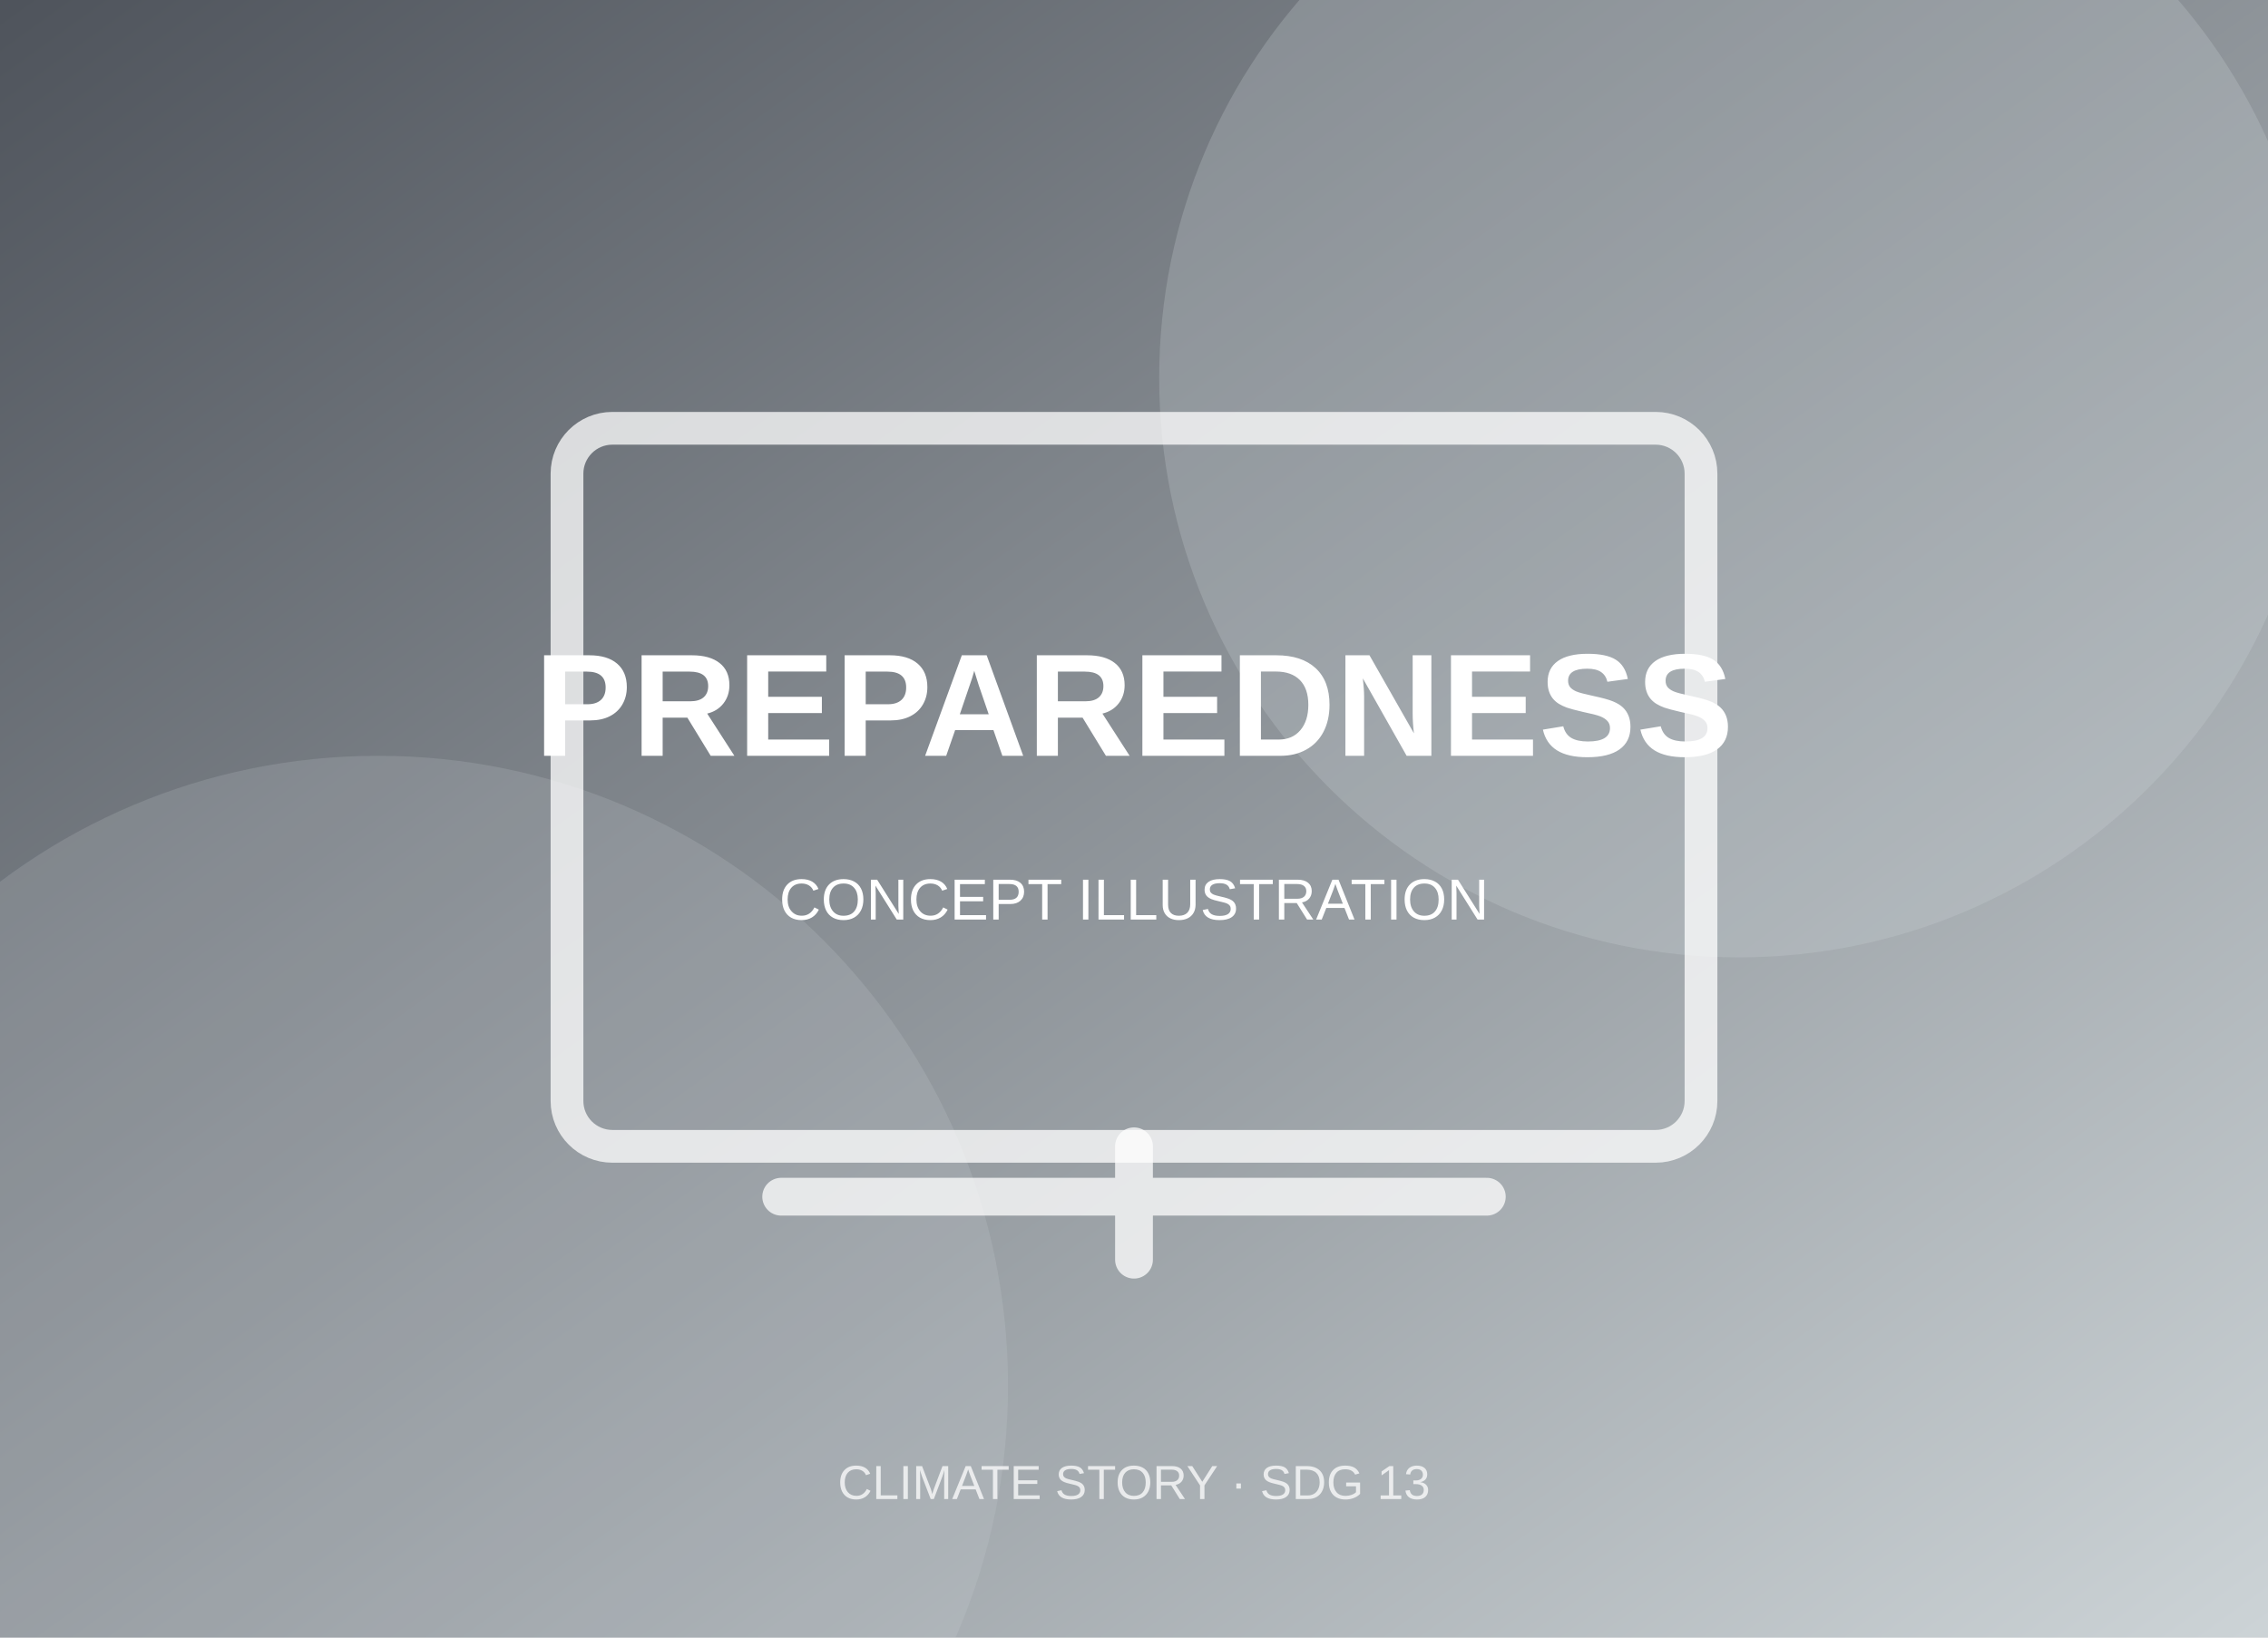
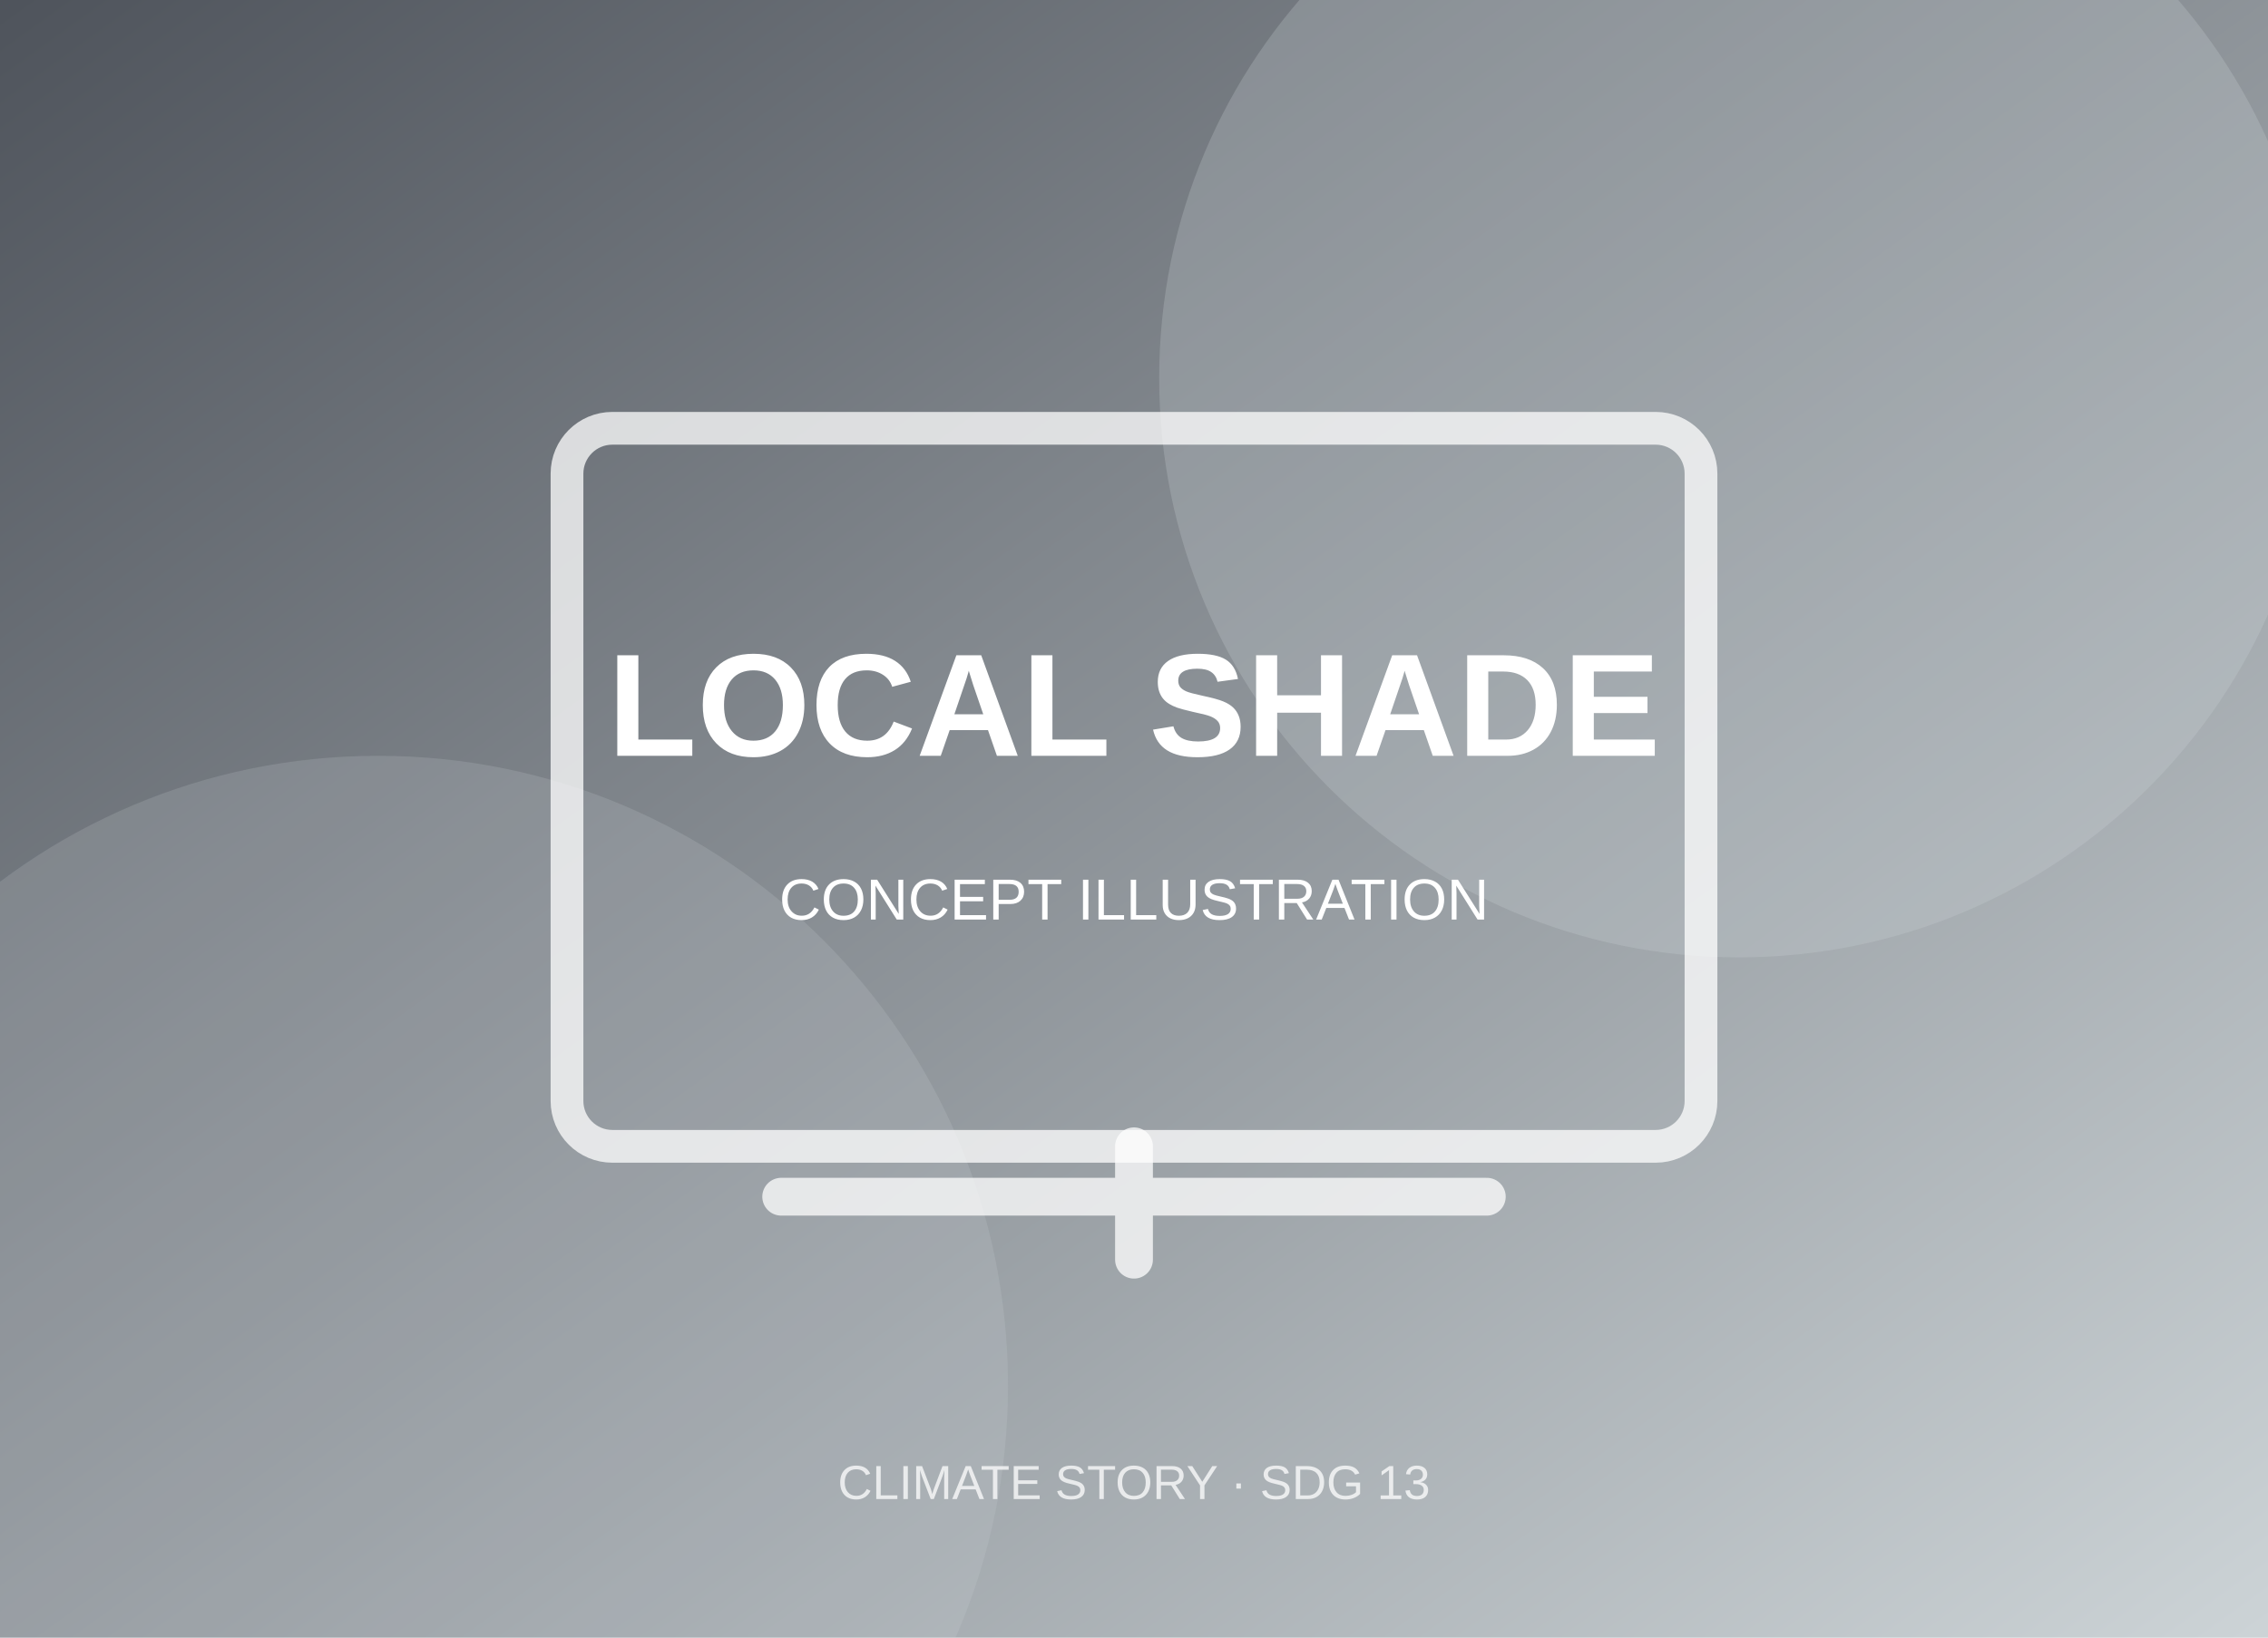
<svg xmlns="http://www.w3.org/2000/svg" width="900" height="650" viewBox="0 0 900 650">
  <defs>
    <linearGradient id="g" x2="1" y2="1">
      <stop stop-color="#4e535b" />
      <stop offset="1" stop-color="#cdd4d7" />
    </linearGradient>
  </defs>
  <rect width="900" height="650" fill="url(#g)" />
  <circle cx="690" cy="150" r="230" fill="#cdd4d7" opacity=".25" />
  <circle cx="150" cy="550" r="250" fill="#cdd4d7" opacity=".18" />
  <rect x="225" y="170" width="450" height="285" rx="18" fill="none" stroke="white" stroke-opacity=".75" stroke-width="13" />
  <path d="M310 475H590M450 455V500" stroke="white" stroke-opacity=".75" stroke-width="15" stroke-linecap="round" />
-   <text x="450" y="300" fill="white" font-family="Arial" font-weight="bold" font-size="58" text-anchor="middle">PREPAREDNESS</text>
+   <text x="450" y="300" fill="white" font-family="Arial" font-weight="bold" font-size="58" text-anchor="middle">LOCAL SHADE</text>
  <text x="450" y="365" fill="white" font-family="Arial" font-size="23" text-anchor="middle">CONCEPT ILLUSTRATION</text>
  <text x="450" y="595" fill="white" opacity=".75" font-family="Arial" font-size="19" text-anchor="middle">CLIMATE STORY · SDG 13</text>
</svg>
